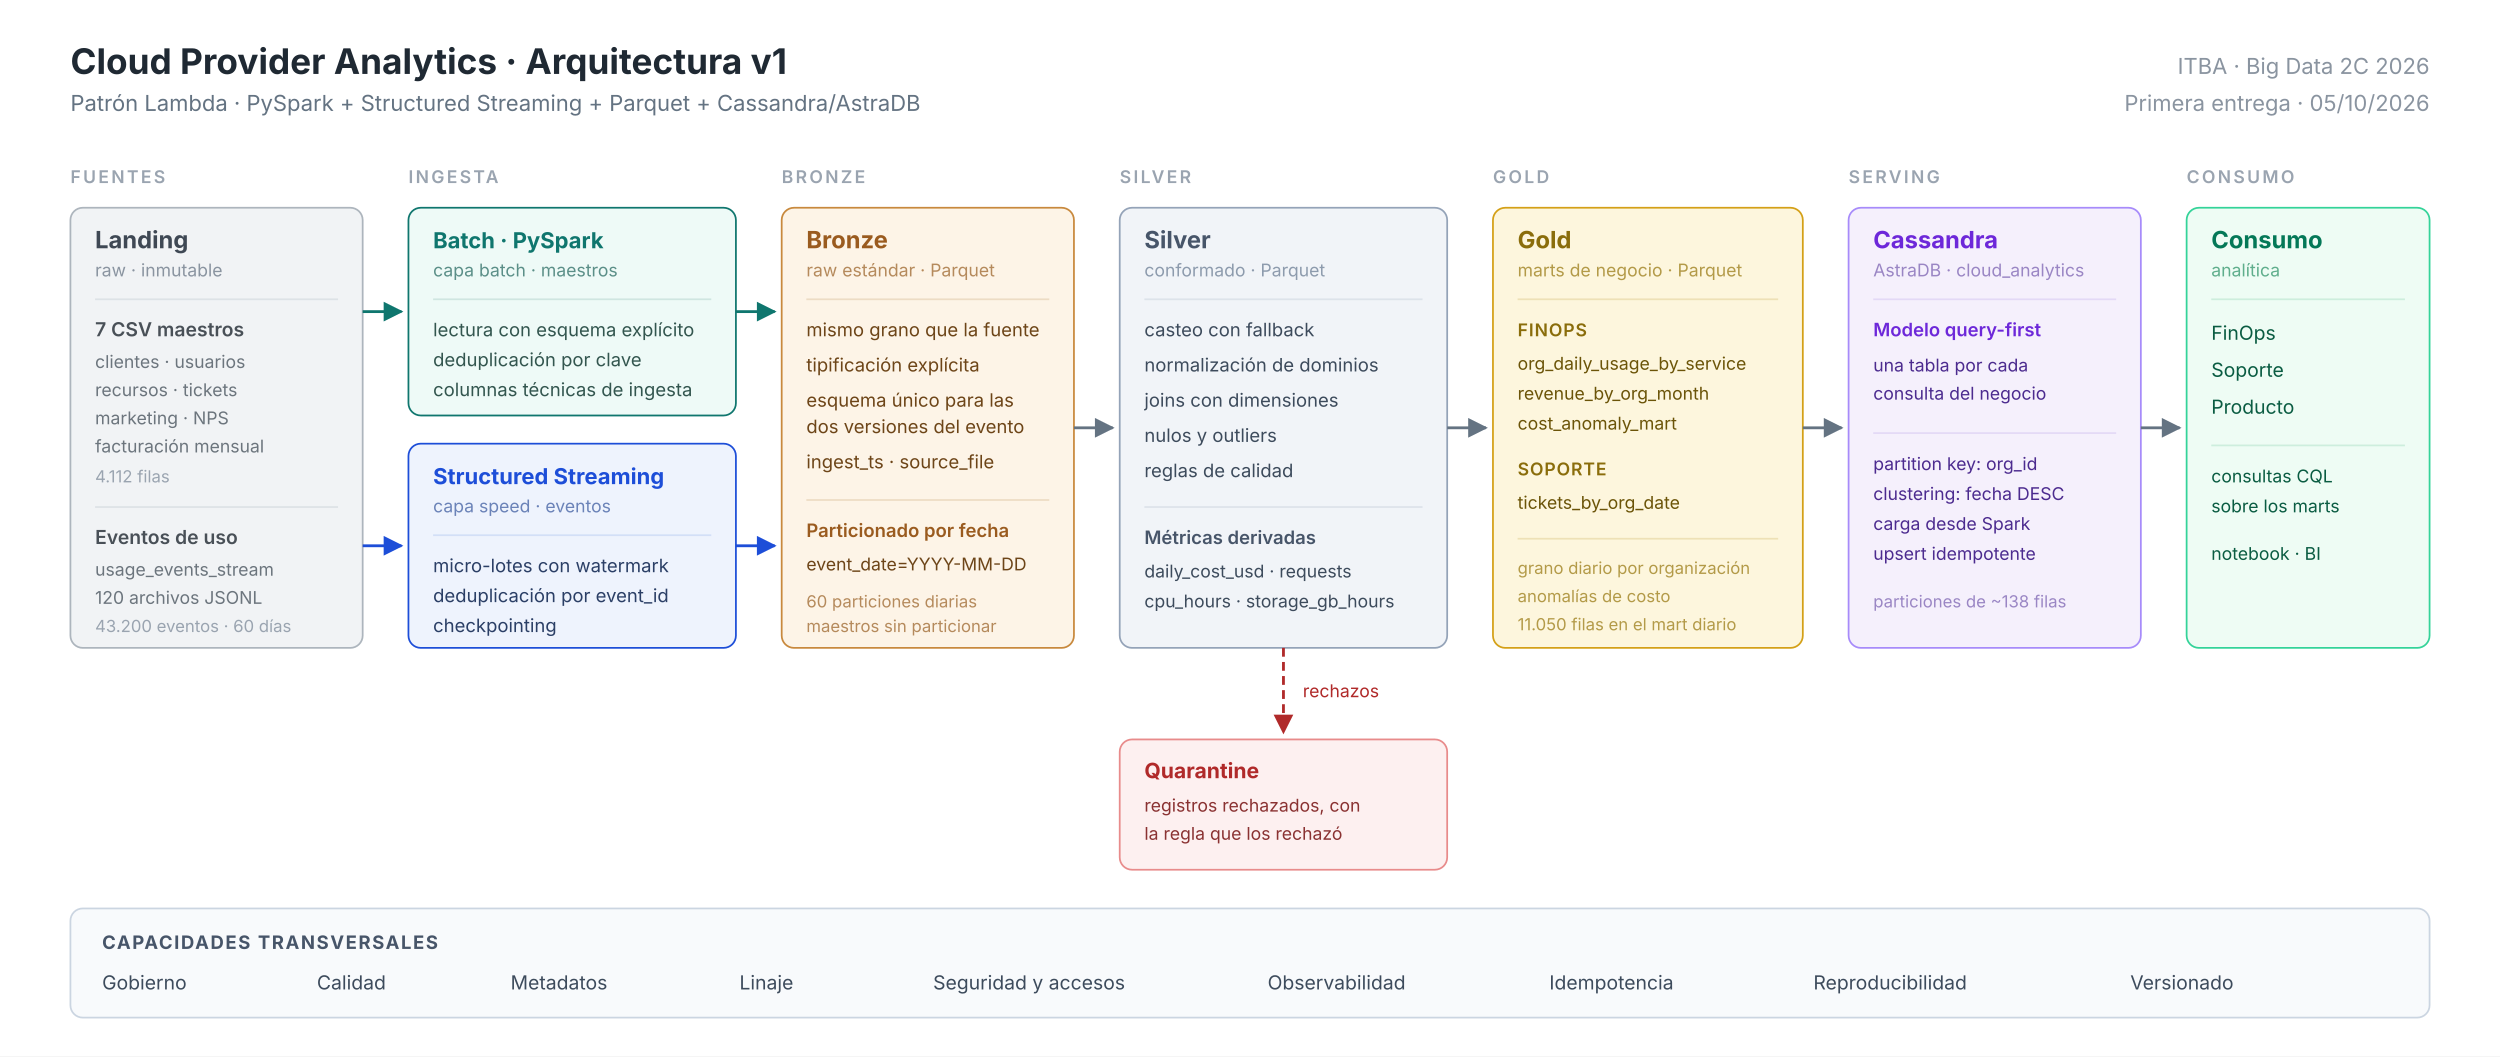
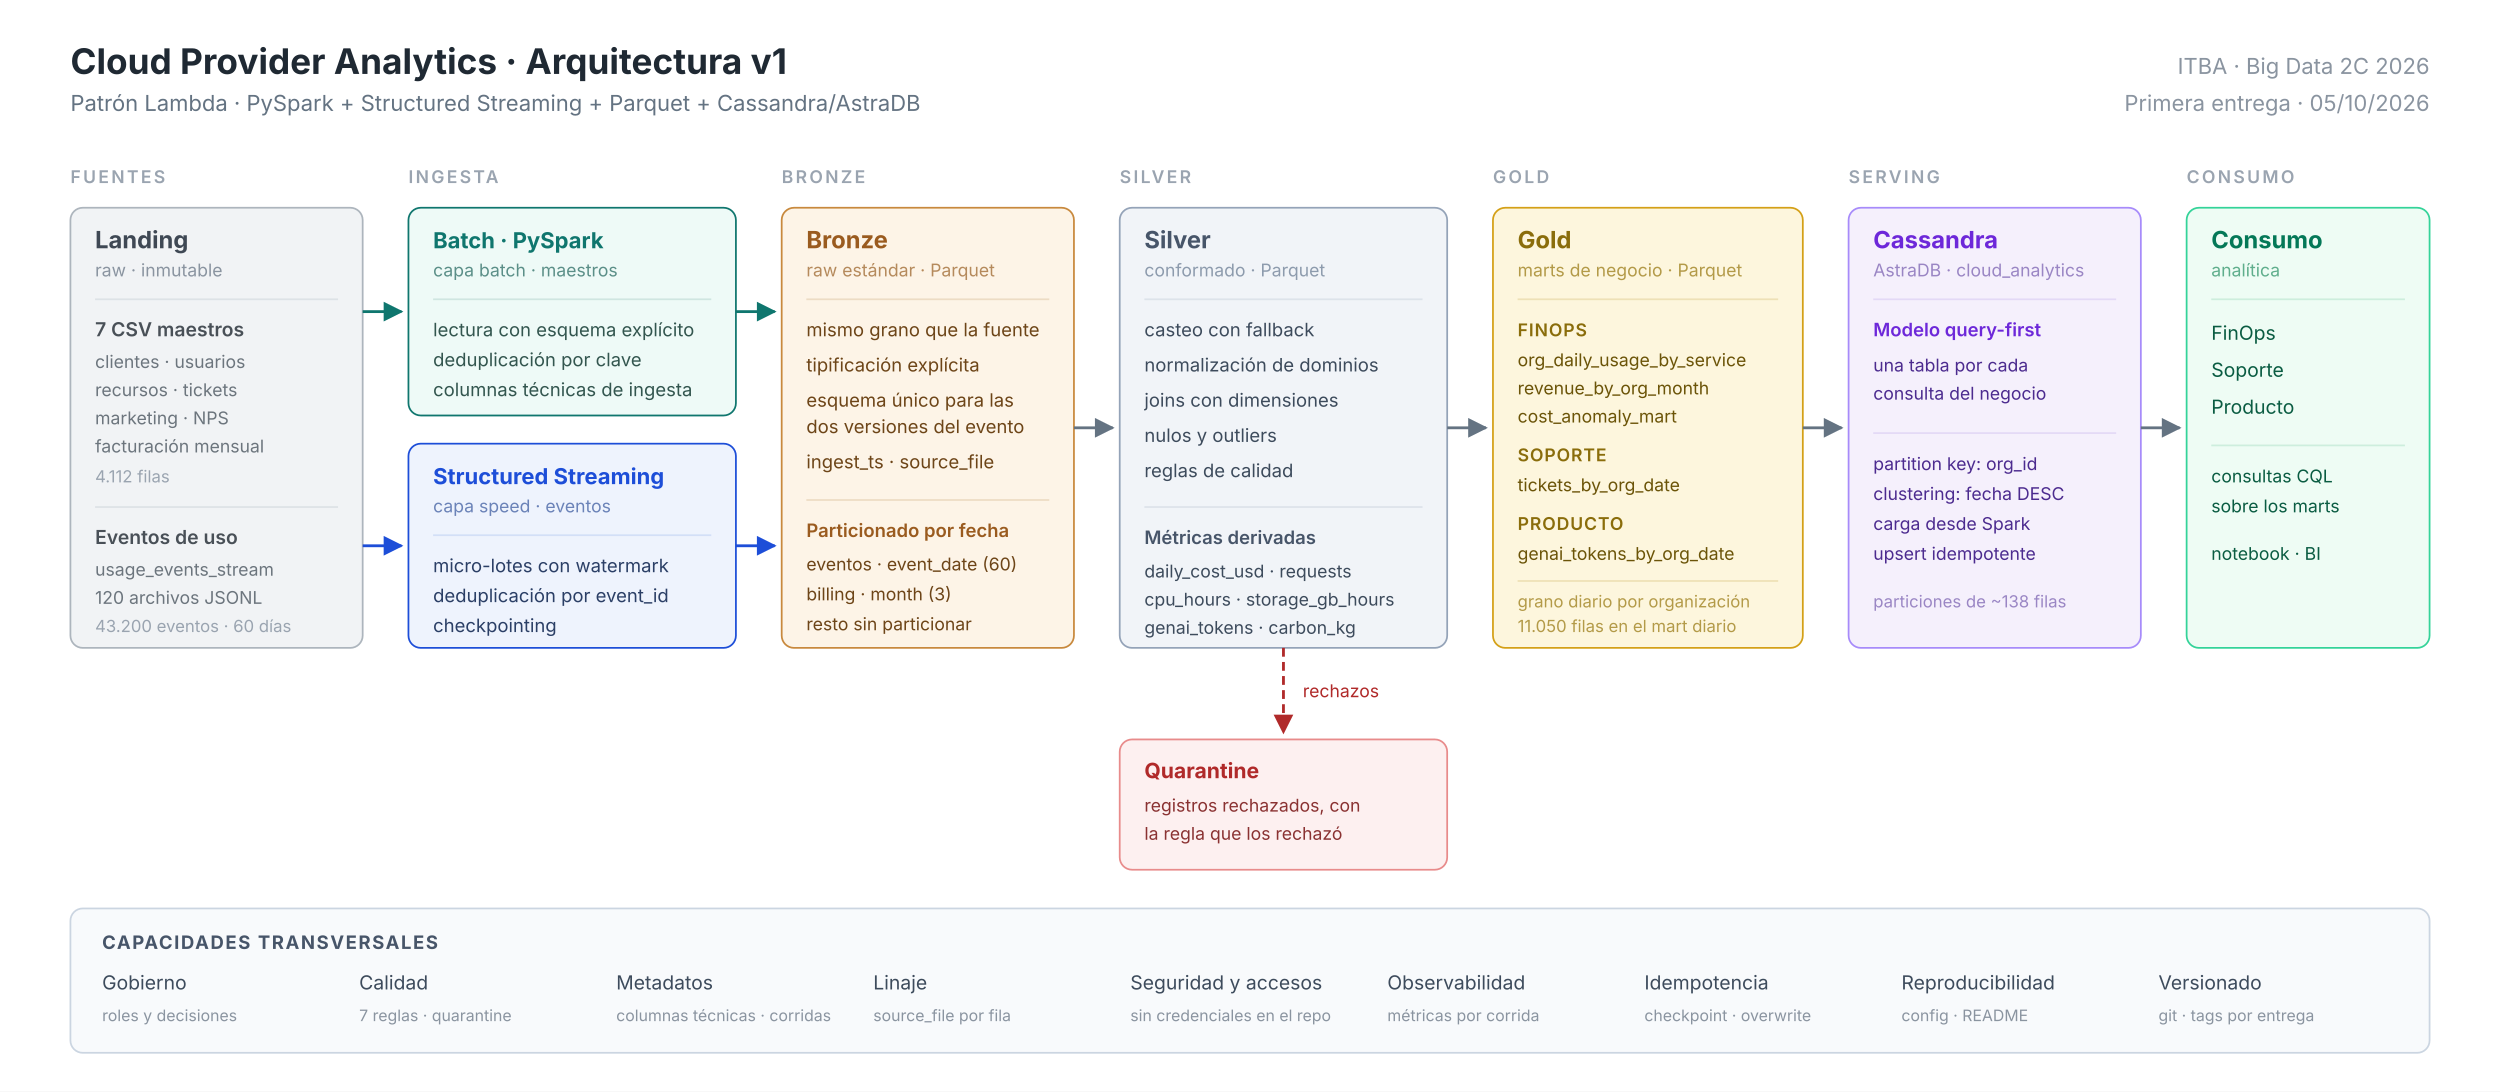
- <svg xmlns="http://www.w3.org/2000/svg" width="1420" height="600" viewBox="0 0 1420 600" font-family="Inter, 'Helvetica Neue', Helvetica, Arial, sans-serif">
+ <svg xmlns="http://www.w3.org/2000/svg" width="1420" height="620" viewBox="0 0 1420 620" font-family="Inter, 'Helvetica Neue', Helvetica, Arial, sans-serif">
  <defs>
    <marker id="a" viewBox="0 0 10 10" refX="9" refY="5" markerWidth="7" markerHeight="7" orient="auto-start-reverse">
      <path d="M0,0 L10,5 L0,10 z" fill="#647382" />
    </marker>
    <marker id="ab" viewBox="0 0 10 10" refX="9" refY="5" markerWidth="7" markerHeight="7" orient="auto-start-reverse">
      <path d="M0,0 L10,5 L0,10 z" fill="#0f766e" />
    </marker>
    <marker id="as" viewBox="0 0 10 10" refX="9" refY="5" markerWidth="7" markerHeight="7" orient="auto-start-reverse">
      <path d="M0,0 L10,5 L0,10 z" fill="#1d4ed8" />
    </marker>
    <marker id="aq" viewBox="0 0 10 10" refX="9" refY="5" markerWidth="7" markerHeight="7" orient="auto-start-reverse">
      <path d="M0,0 L10,5 L0,10 z" fill="#b02a2a" />
    </marker>
  </defs>
-   <rect width="1420" height="600" fill="#ffffff" />
+   <rect width="1420" height="620" fill="#ffffff" />
  <text x="40" y="42" font-size="20" font-weight="700" fill="#1f2933">Cloud Provider Analytics · Arquitectura v1</text>
  <text x="40" y="63" font-size="12.5" fill="#647382">Patrón Lambda · PySpark + Structured Streaming + Parquet + Cassandra/AstraDB</text>
  <text x="1380" y="42" font-size="12.5" fill="#8a94a0" text-anchor="end">ITBA · Big Data 2C 2026</text>
  <text x="1380" y="63" font-size="12.5" fill="#8a94a0" text-anchor="end">Primera entrega · 05/10/2026</text>
  <g font-size="10" font-weight="600" fill="#9aa4b0" letter-spacing="1.3">
    <text x="40" y="104">FUENTES</text>
    <text x="232" y="104">INGESTA</text>
    <text x="444" y="104">BRONZE</text>
    <text x="636" y="104">SILVER</text>
    <text x="848" y="104">GOLD</text>
    <text x="1050" y="104">SERVING</text>
    <text x="1242" y="104">CONSUMO</text>
  </g>
  <rect x="40" y="118" width="166" height="250" rx="7" fill="#f1f3f5" stroke="#adb5bd" />
  <text x="54" y="141" font-size="13.5" font-weight="700" fill="#3f4854">Landing</text>
  <text x="54" y="157" font-size="10" fill="#8a94a0">raw · inmutable</text>
  <line x1="54" y1="170" x2="192" y2="170" stroke="#dde2e6" />
  <text x="54" y="191" font-size="11" font-weight="600" fill="#495057">7 CSV maestros</text>
  <g font-size="10" fill="#6c757d">
    <text x="54" y="209">clientes · usuarios</text>
    <text x="54" y="225">recursos · tickets</text>
    <text x="54" y="241">marketing · NPS</text>
    <text x="54" y="257">facturación mensual</text>
  </g>
  <text x="54" y="274" font-size="9.5" fill="#9aa4b0">4.112 filas</text>
  <line x1="54" y1="288" x2="192" y2="288" stroke="#dde2e6" />
  <text x="54" y="309" font-size="11" font-weight="600" fill="#495057">Eventos de uso</text>
  <g font-size="10" fill="#6c757d">
    <text x="54" y="327">usage_events_stream</text>
    <text x="54" y="343">120 archivos JSONL</text>
  </g>
  <text x="54" y="359" font-size="9.5" fill="#9aa4b0">43.200 eventos · 60 días</text>
  <rect x="232" y="118" width="186" height="118" rx="7" fill="#eefaf7" stroke="#0f766e" />
  <text x="246" y="141" font-size="12.5" font-weight="700" fill="#0f766e">Batch · PySpark</text>
  <text x="246" y="157" font-size="10" fill="#5b8f88">capa batch · maestros</text>
  <line x1="246" y1="170" x2="404" y2="170" stroke="#cfe6e1" />
  <g font-size="10.5" fill="#33564f">
    <text x="246" y="191">lectura con esquema explícito</text>
    <text x="246" y="208">deduplicación por clave</text>
    <text x="246" y="225">columnas técnicas de ingesta</text>
  </g>
  <rect x="232" y="252" width="186" height="116" rx="7" fill="#eef3fd" stroke="#1d4ed8" />
  <text x="246" y="275" font-size="12.5" font-weight="700" fill="#1d4ed8">Structured Streaming</text>
  <text x="246" y="291" font-size="10" fill="#6b83b8">capa speed · eventos</text>
  <line x1="246" y1="304" x2="404" y2="304" stroke="#d3dff7" />
  <g font-size="10.5" fill="#2b3f66">
    <text x="246" y="325">micro-lotes con watermark</text>
    <text x="246" y="342">deduplicación por event_id</text>
    <text x="246" y="359">checkpointing</text>
  </g>
  <rect x="444" y="118" width="166" height="250" rx="7" fill="#fdf4e7" stroke="#c8893d" />
  <text x="458" y="141" font-size="13.5" font-weight="700" fill="#9a5b1f">Bronze</text>
  <text x="458" y="157" font-size="10" fill="#b58a5c">raw estándar · Parquet</text>
  <line x1="458" y1="170" x2="596" y2="170" stroke="#eddcc4" />
  <g font-size="10.5" fill="#6d4518">
    <text x="458" y="191">mismo grano que la fuente</text>
    <text x="458" y="211">tipificación explícita</text>
    <text x="458" y="231">esquema único para las</text>
    <text x="458" y="246">dos versiones del evento</text>
    <text x="458" y="266">ingest_ts · source_file</text>
  </g>
  <line x1="458" y1="284" x2="596" y2="284" stroke="#eddcc4" />
  <text x="458" y="305" font-size="10.5" font-weight="600" fill="#9a5b1f">Particionado por fecha</text>
-   <text x="458" y="324" font-size="10" fill="#6d4518">event_date=YYYY-MM-DD</text>
-   <text x="458" y="345" font-size="9.5" fill="#b58a5c">60 particiones diarias</text>
-   <text x="458" y="359" font-size="9.5" fill="#b58a5c">maestros sin particionar</text>
+   <g font-size="10" fill="#6d4518">
+     <text x="458" y="324">eventos · event_date (60)</text>
+     <text x="458" y="341">billing · month (3)</text>
+     <text x="458" y="358">resto sin particionar</text>
+   </g>
  <rect x="636" y="118" width="186" height="250" rx="7" fill="#f1f4f8" stroke="#94a3b8" />
  <text x="650" y="141" font-size="13.5" font-weight="700" fill="#475569">Silver</text>
  <text x="650" y="157" font-size="10" fill="#8d9bad">conformado · Parquet</text>
  <line x1="650" y1="170" x2="808" y2="170" stroke="#dde3ea" />
  <g font-size="10.5" fill="#3d4b5c">
    <text x="650" y="191">casteo con fallback</text>
    <text x="650" y="211">normalización de dominios</text>
    <text x="650" y="231">joins con dimensiones</text>
    <text x="650" y="251">nulos y outliers</text>
    <text x="650" y="271">reglas de calidad</text>
  </g>
  <line x1="650" y1="288" x2="808" y2="288" stroke="#dde3ea" />
  <text x="650" y="309" font-size="10.5" font-weight="600" fill="#475569">Métricas derivadas</text>
  <g font-size="10" fill="#3d4b5c">
    <text x="650" y="328">daily_cost_usd · requests</text>
-     <text x="650" y="345">cpu_hours · storage_gb_hours</text>
+     <text x="650" y="344">cpu_hours · storage_gb_hours</text>
+     <text x="650" y="360">genai_tokens · carbon_kg</text>
  </g>
  <rect x="636" y="420" width="186" height="74" rx="7" fill="#fdf0f0" stroke="#e88b8b" />
  <text x="650" y="442" font-size="12" font-weight="700" fill="#b02a2a">Quarantine</text>
  <g font-size="10" fill="#8a3232">
    <text x="650" y="461">registros rechazados, con</text>
    <text x="650" y="477">la regla que los rechazó</text>
  </g>
  <rect x="848" y="118" width="176" height="250" rx="7" fill="#fdf6dd" stroke="#d4a017" />
  <text x="862" y="141" font-size="13.5" font-weight="700" fill="#8a6d0b">Gold</text>
  <text x="862" y="157" font-size="10" fill="#b39a48">marts de negocio · Parquet</text>
  <line x1="862" y1="170" x2="1010" y2="170" stroke="#eee1b6" />
  <text x="862" y="191" font-size="10" font-weight="600" fill="#8a6d0b" letter-spacing="0.5">FINOPS</text>
  <g font-size="10" fill="#6b5408">
-     <text x="862" y="210">org_daily_usage_by_service</text>
-     <text x="862" y="227">revenue_by_org_month</text>
-     <text x="862" y="244">cost_anomaly_mart</text>
+     <text x="862" y="208">org_daily_usage_by_service</text>
+     <text x="862" y="224">revenue_by_org_month</text>
+     <text x="862" y="240">cost_anomaly_mart</text>
  </g>
-   <text x="862" y="270" font-size="10" font-weight="600" fill="#8a6d0b" letter-spacing="0.5">SOPORTE</text>
-   <text x="862" y="289" font-size="10" fill="#6b5408">tickets_by_org_date</text>
-   <line x1="862" y1="306" x2="1010" y2="306" stroke="#eee1b6" />
+   <text x="862" y="262" font-size="10" font-weight="600" fill="#8a6d0b" letter-spacing="0.5">SOPORTE</text>
+   <text x="862" y="279" font-size="10" fill="#6b5408">tickets_by_org_date</text>
+   <text x="862" y="301" font-size="10" font-weight="600" fill="#8a6d0b" letter-spacing="0.5">PRODUCTO</text>
+   <text x="862" y="318" font-size="10" fill="#6b5408">genai_tokens_by_org_date</text>
+   <line x1="862" y1="330" x2="1010" y2="330" stroke="#eee1b6" />
  <g font-size="9.5" fill="#b39a48">
-     <text x="862" y="326">grano diario por organización</text>
-     <text x="862" y="342">anomalías de costo</text>
-     <text x="862" y="358">11.050 filas en el mart diario</text>
+     <text x="862" y="345">grano diario por organización</text>
+     <text x="862" y="359">11.050 filas en el mart diario</text>
  </g>
  <rect x="1050" y="118" width="166" height="250" rx="7" fill="#f5f0fc" stroke="#a78bfa" />
  <text x="1064" y="141" font-size="13.5" font-weight="700" fill="#6d28d9">Cassandra</text>
  <text x="1064" y="157" font-size="10" fill="#9a86c4">AstraDB · cloud_analytics</text>
  <line x1="1064" y1="170" x2="1202" y2="170" stroke="#e3d9f6" />
  <text x="1064" y="191" font-size="10.5" font-weight="600" fill="#6d28d9">Modelo query-first</text>
  <g font-size="10" fill="#4c2b8f">
    <text x="1064" y="211">una tabla por cada</text>
    <text x="1064" y="227">consulta del negocio</text>
  </g>
  <line x1="1064" y1="246" x2="1202" y2="246" stroke="#e3d9f6" />
  <g font-size="10" fill="#4c2b8f">
    <text x="1064" y="267">partition key: org_id</text>
    <text x="1064" y="284">clustering: fecha DESC</text>
    <text x="1064" y="301">carga desde Spark</text>
    <text x="1064" y="318">upsert idempotente</text>
  </g>
  <text x="1064" y="345" font-size="9.5" fill="#9a86c4">particiones de ~138 filas</text>
  <rect x="1242" y="118" width="138" height="250" rx="7" fill="#eefcf4" stroke="#34d399" />
  <text x="1256" y="141" font-size="13.5" font-weight="700" fill="#047857">Consumo</text>
  <text x="1256" y="157" font-size="10" fill="#5fae8c">analítica</text>
  <line x1="1256" y1="170" x2="1366" y2="170" stroke="#cdeedd" />
  <g font-size="11" fill="#0a5c42">
    <text x="1256" y="193">FinOps</text>
    <text x="1256" y="214">Soporte</text>
    <text x="1256" y="235">Producto</text>
  </g>
  <line x1="1256" y1="253" x2="1366" y2="253" stroke="#cdeedd" />
  <g font-size="10" fill="#0a5c42">
    <text x="1256" y="274">consultas CQL</text>
    <text x="1256" y="291">sobre los marts</text>
  </g>
  <text x="1256" y="318" font-size="10" fill="#0a5c42">notebook · BI</text>
  <g stroke-width="1.6" fill="none">
    <path d="M206,177 L228,177" stroke="#0f766e" marker-end="url(#ab)" />
    <path d="M206,310 L228,310" stroke="#1d4ed8" marker-end="url(#as)" />
    <path d="M418,177 L440,177" stroke="#0f766e" marker-end="url(#ab)" />
    <path d="M418,310 L440,310" stroke="#1d4ed8" marker-end="url(#as)" />
    <path d="M610,243 L632,243" stroke="#647382" marker-end="url(#a)" />
    <path d="M822,243 L844,243" stroke="#647382" marker-end="url(#a)" />
    <path d="M1024,243 L1046,243" stroke="#647382" marker-end="url(#a)" />
    <path d="M1216,243 L1238,243" stroke="#647382" marker-end="url(#a)" />
    <path d="M729,368 L729,416" stroke="#b02a2a" stroke-dasharray="5 3" marker-end="url(#aq)" />
  </g>
  <text x="740" y="396" font-size="10" fill="#b02a2a">rechazos</text>
-   <rect x="40" y="516" width="1340" height="62" rx="7" fill="#f8fafc" stroke="#cbd5e1" />
+   <rect x="40" y="516" width="1340" height="82" rx="7" fill="#f8fafc" stroke="#cbd5e1" />
  <text x="58" y="539" font-size="10.5" font-weight="700" fill="#475569" letter-spacing="0.9">CAPACIDADES TRANSVERSALES</text>
  <g font-size="11" fill="#3d4b5c">
    <text x="58" y="562">Gobierno</text>
-     <text x="180" y="562">Calidad</text>
-     <text x="290" y="562">Metadatos</text>
-     <text x="420" y="562">Linaje</text>
-     <text x="530" y="562">Seguridad y accesos</text>
-     <text x="720" y="562">Observabilidad</text>
-     <text x="880" y="562">Idempotencia</text>
-     <text x="1030" y="562">Reproducibilidad</text>
-     <text x="1210" y="562">Versionado</text>
+     <text x="204" y="562">Calidad</text>
+     <text x="350" y="562">Metadatos</text>
+     <text x="496" y="562">Linaje</text>
+     <text x="642" y="562">Seguridad y accesos</text>
+     <text x="788" y="562">Observabilidad</text>
+     <text x="934" y="562">Idempotencia</text>
+     <text x="1080" y="562">Reproducibilidad</text>
+     <text x="1226" y="562">Versionado</text>
+   </g>
+   <g font-size="9" fill="#8a94a0">
+     <text x="58" y="580">roles y decisiones</text>
+     <text x="204" y="580">7 reglas · quarantine</text>
+     <text x="350" y="580">columnas técnicas · corridas</text>
+     <text x="496" y="580">source_file por fila</text>
+     <text x="642" y="580">sin credenciales en el repo</text>
+     <text x="788" y="580">métricas por corrida</text>
+     <text x="934" y="580">checkpoint · overwrite</text>
+     <text x="1080" y="580">config · README</text>
+     <text x="1226" y="580">git · tags por entrega</text>
  </g>
</svg>
